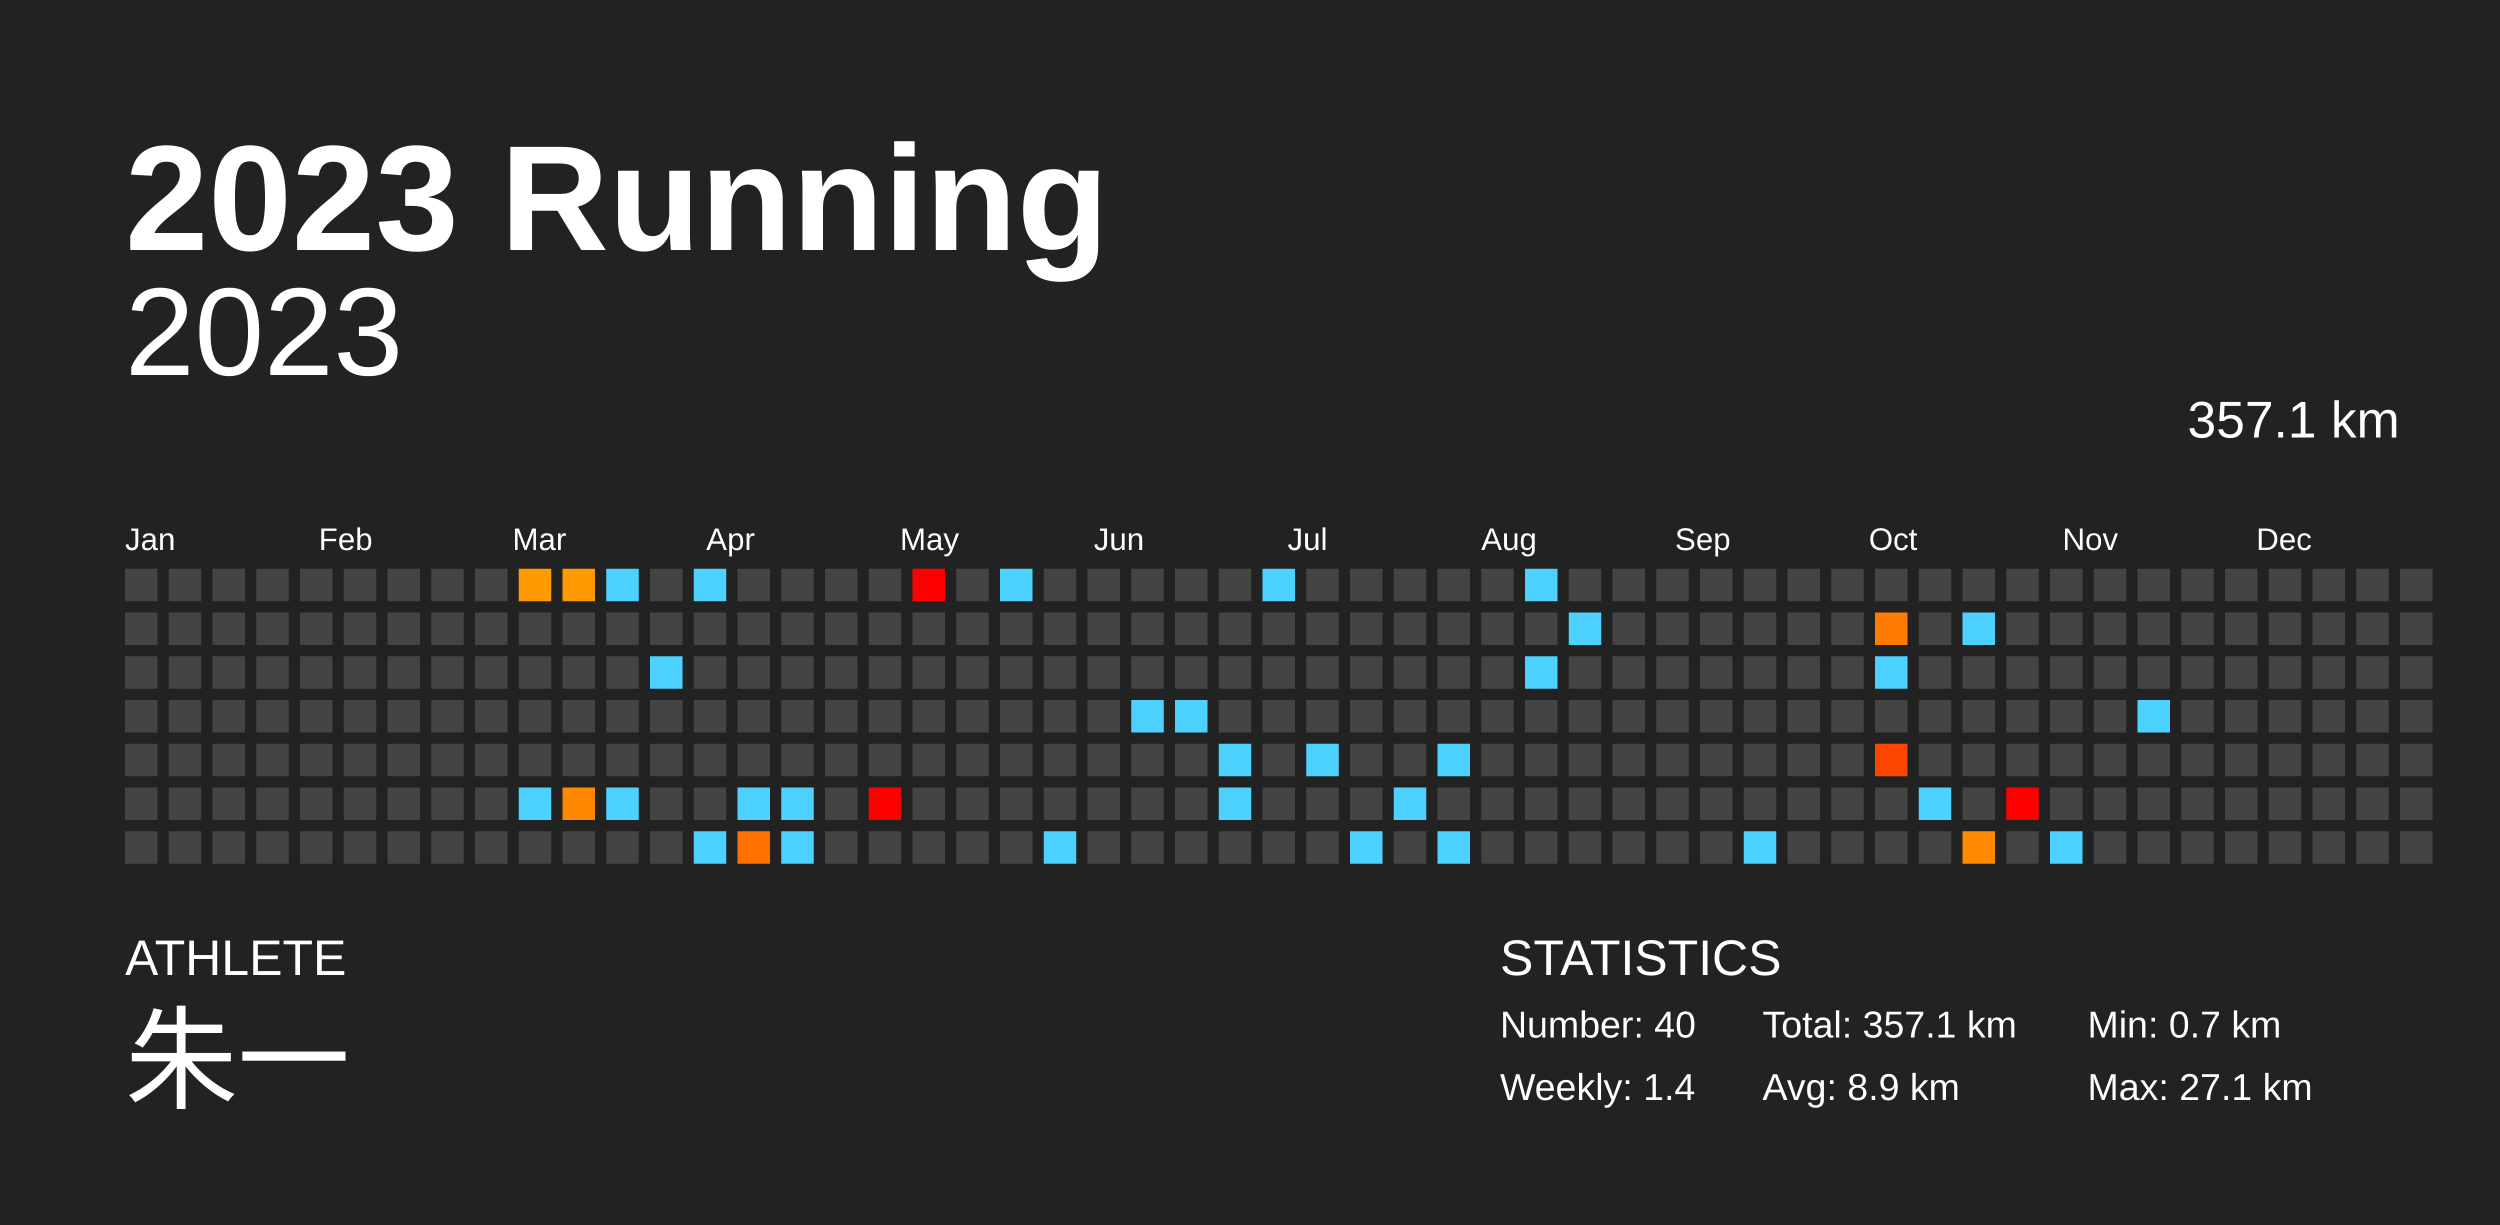
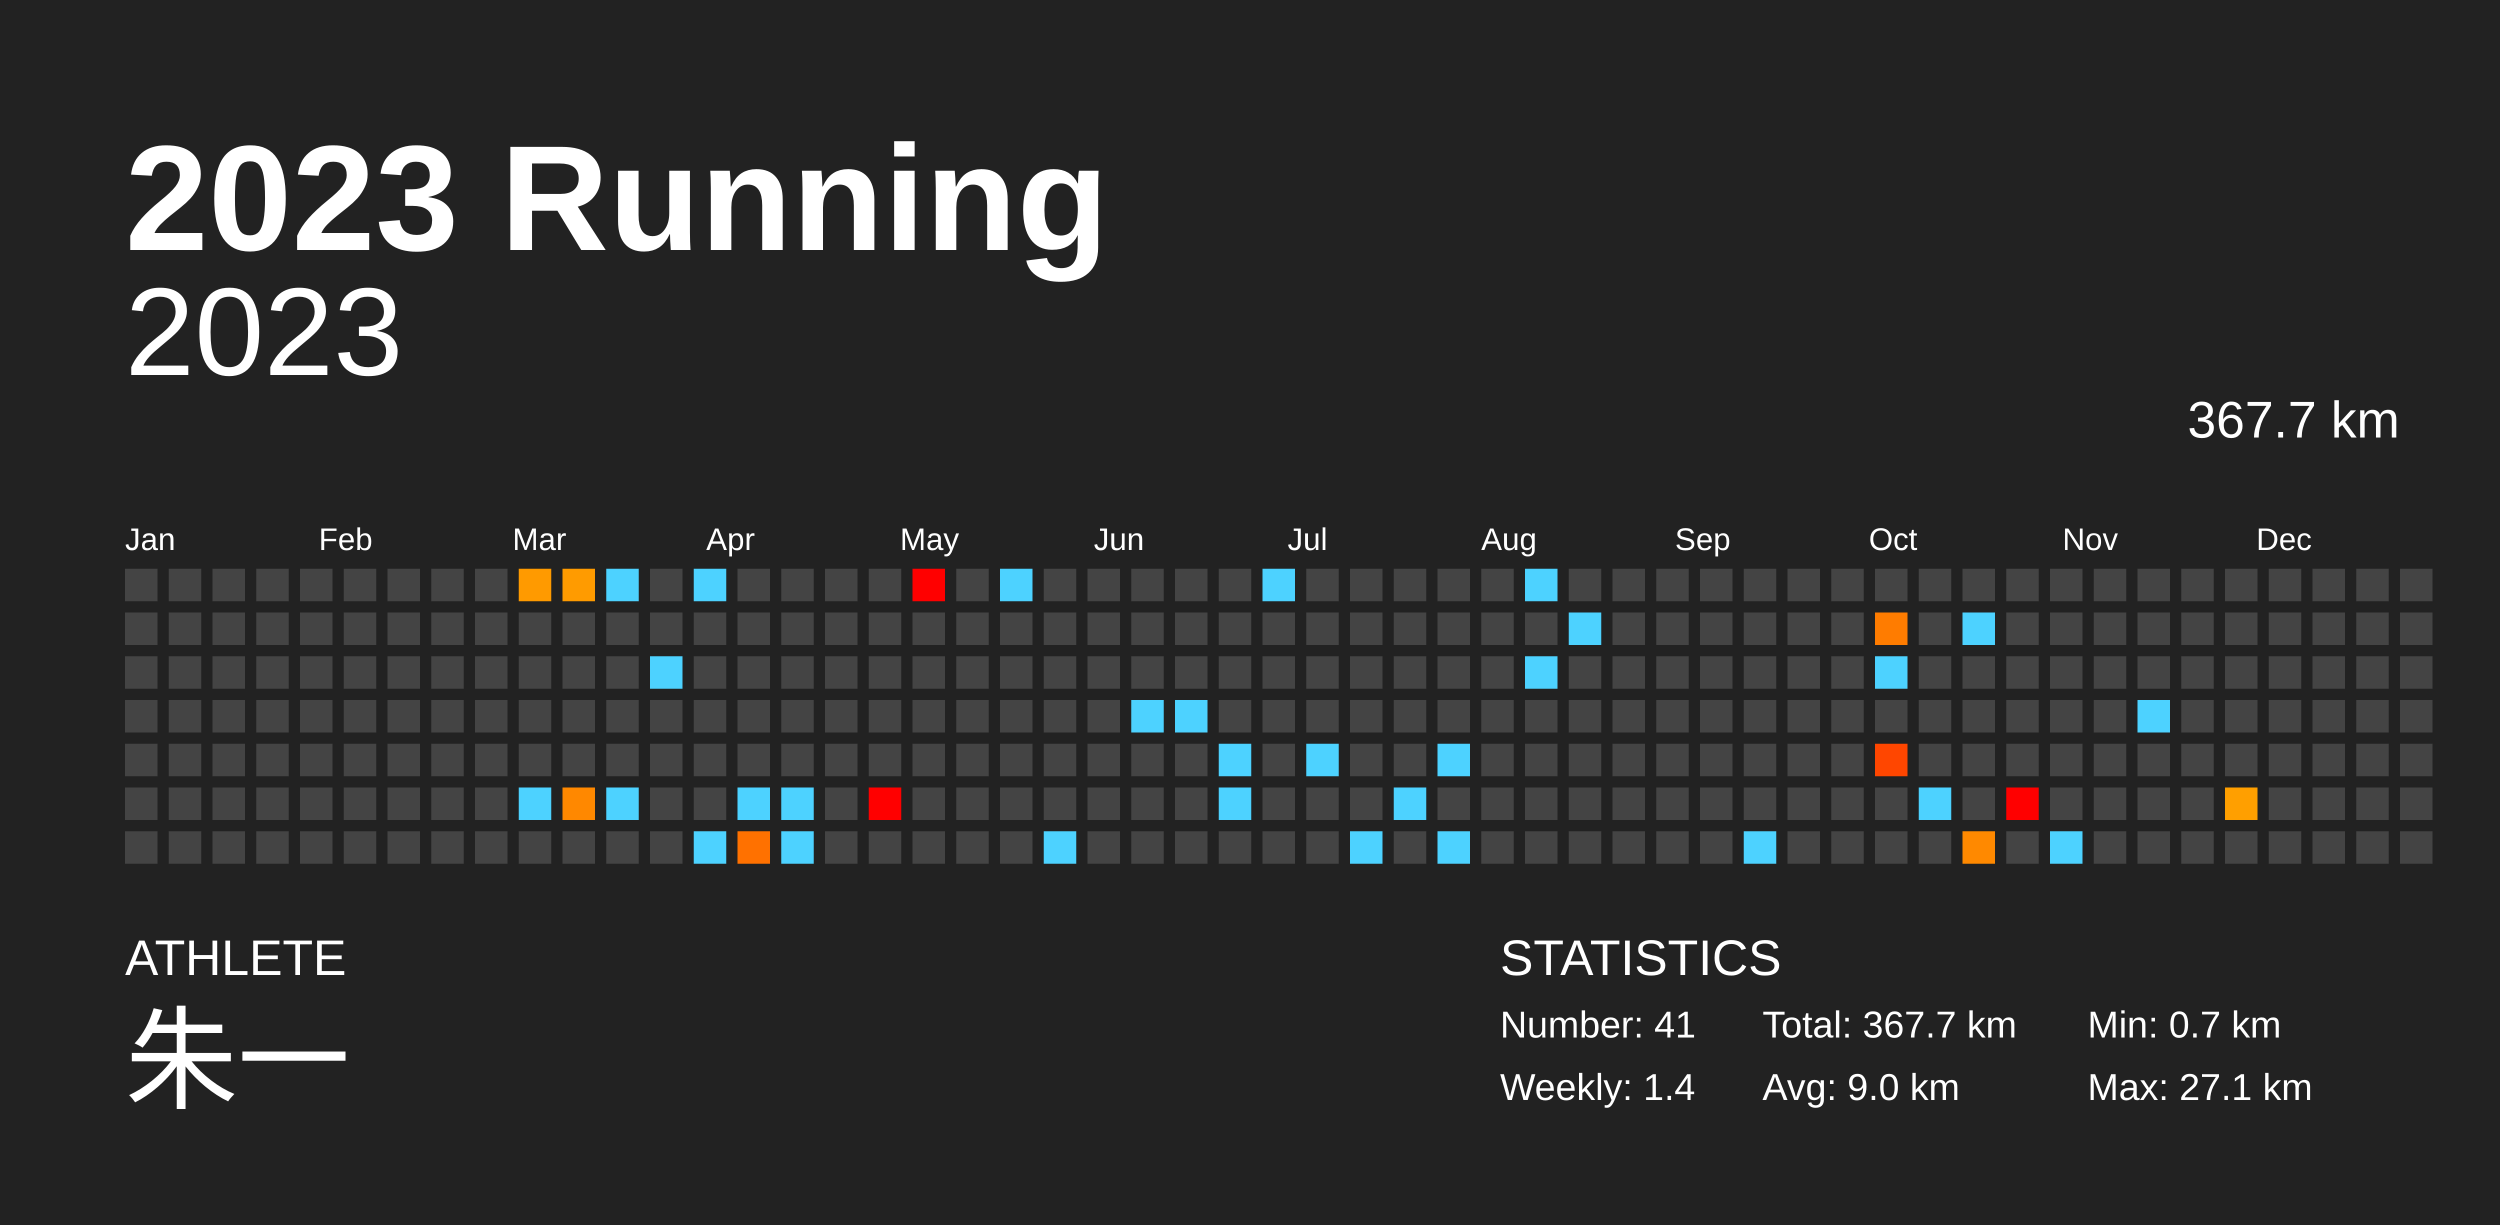
<svg xmlns="http://www.w3.org/2000/svg" baseProfile="full" height="98mm" version="1.1" viewBox="0,0,200,98" width="200mm">
  <defs />
  <rect fill="#222222" height="98" width="200" x="0" y="0" />
  <text fill="#FFFFFF" style="font-size:12px; font-family:Arial; font-weight:bold;" x="10" y="20">2023 Running</text>
  <text fill="#FFFFFF" style="font-size:4px; font-family:Arial" x="10" y="78">ATHLETE</text>
  <text fill="#FFFFFF" style="font-size:9px; font-family:Arial" x="10" y="88">朱一</text>
  <text fill="#FFFFFF" style="font-size:4px; font-family:Arial" x="120" y="78">STATISTICS</text>
-   <text fill="#FFFFFF" style="font-size:3px; font-family:Arial" x="120" y="83">Number: 40</text>
+   <text fill="#FFFFFF" style="font-size:3px; font-family:Arial" x="120" y="83">Number: 41</text>
  <text fill="#FFFFFF" style="font-size:3px; font-family:Arial" x="120" y="88">Weekly: 1.4</text>
-   <text fill="#FFFFFF" style="font-size:3px; font-family:Arial" x="141" y="83">Total: 357.1 km</text>
-   <text fill="#FFFFFF" style="font-size:3px; font-family:Arial" x="141" y="88">Avg: 8.9 km</text>
+   <text fill="#FFFFFF" style="font-size:3px; font-family:Arial" x="141" y="83">Total: 367.7 km</text>
+   <text fill="#FFFFFF" style="font-size:3px; font-family:Arial" x="141" y="88">Avg: 9.0 km</text>
  <text fill="#FFFFFF" style="font-size:3px; font-family:Arial" x="167" y="83">Min: 0.7 km</text>
  <text fill="#FFFFFF" style="font-size:3px; font-family:Arial" x="167" y="88">Max: 27.1 km</text>
  <text alignment-baseline="hanging" fill="#FFFFFF" style="font-size:10.0px; font-family:Arial;" x="10" y="30">2023</text>
-   <text alignment-baseline="hanging" fill="#FFFFFF" style="font-size:4.125px; font-family:Arial;" x="175" y="35">357.1 km</text>
+   <text alignment-baseline="hanging" fill="#FFFFFF" style="font-size:4.125px; font-family:Arial;" x="175" y="35">367.7 km</text>
  <text fill="#FFFFFF" style="font-size:2.5px; font-family:Arial" x="10.0" y="44">Jan</text>
  <text fill="#FFFFFF" style="font-size:2.5px; font-family:Arial" x="25.5" y="44">Feb</text>
  <text fill="#FFFFFF" style="font-size:2.5px; font-family:Arial" x="41.0" y="44">Mar</text>
  <text fill="#FFFFFF" style="font-size:2.5px; font-family:Arial" x="56.5" y="44">Apr</text>
  <text fill="#FFFFFF" style="font-size:2.5px; font-family:Arial" x="72.0" y="44">May</text>
  <text fill="#FFFFFF" style="font-size:2.5px; font-family:Arial" x="87.5" y="44">Jun</text>
  <text fill="#FFFFFF" style="font-size:2.5px; font-family:Arial" x="103.0" y="44">Jul</text>
  <text fill="#FFFFFF" style="font-size:2.5px; font-family:Arial" x="118.5" y="44">Aug</text>
  <text fill="#FFFFFF" style="font-size:2.5px; font-family:Arial" x="134.0" y="44">Sep</text>
  <text fill="#FFFFFF" style="font-size:2.5px; font-family:Arial" x="149.5" y="44">Oct</text>
  <text fill="#FFFFFF" style="font-size:2.5px; font-family:Arial" x="165.0" y="44">Nov</text>
  <text fill="#FFFFFF" style="font-size:2.5px; font-family:Arial" x="180.5" y="44">Dec</text>
  <rect fill="#444444" height="2.6" width="2.6" x="10.0" y="45.5" />
  <rect fill="#444444" height="2.6" width="2.6" x="10.0" y="49.0" />
  <rect fill="#444444" height="2.6" width="2.6" x="10.0" y="52.5" />
  <rect fill="#444444" height="2.6" width="2.6" x="10.0" y="56.0" />
  <rect fill="#444444" height="2.6" width="2.6" x="10.0" y="59.5" />
  <rect fill="#444444" height="2.6" width="2.6" x="10.0" y="63.0" />
  <rect fill="#444444" height="2.6" width="2.6" x="10.0" y="66.5" />
  <rect fill="#444444" height="2.6" width="2.6" x="13.5" y="45.5" />
  <rect fill="#444444" height="2.6" width="2.6" x="13.5" y="49.0" />
  <rect fill="#444444" height="2.6" width="2.6" x="13.5" y="52.5" />
  <rect fill="#444444" height="2.6" width="2.6" x="13.5" y="56.0" />
  <rect fill="#444444" height="2.6" width="2.6" x="13.5" y="59.5" />
  <rect fill="#444444" height="2.6" width="2.6" x="13.5" y="63.0" />
  <rect fill="#444444" height="2.6" width="2.6" x="13.5" y="66.5" />
  <rect fill="#444444" height="2.6" width="2.6" x="17.0" y="45.5" />
  <rect fill="#444444" height="2.6" width="2.6" x="17.0" y="49.0" />
  <rect fill="#444444" height="2.6" width="2.6" x="17.0" y="52.5" />
  <rect fill="#444444" height="2.6" width="2.6" x="17.0" y="56.0" />
  <rect fill="#444444" height="2.6" width="2.6" x="17.0" y="59.5" />
  <rect fill="#444444" height="2.6" width="2.6" x="17.0" y="63.0" />
  <rect fill="#444444" height="2.6" width="2.6" x="17.0" y="66.5" />
  <rect fill="#444444" height="2.6" width="2.6" x="20.5" y="45.5" />
  <rect fill="#444444" height="2.6" width="2.6" x="20.5" y="49.0" />
  <rect fill="#444444" height="2.6" width="2.6" x="20.5" y="52.5" />
  <rect fill="#444444" height="2.6" width="2.6" x="20.5" y="56.0" />
  <rect fill="#444444" height="2.6" width="2.6" x="20.5" y="59.5" />
  <rect fill="#444444" height="2.6" width="2.6" x="20.5" y="63.0" />
  <rect fill="#444444" height="2.6" width="2.6" x="20.5" y="66.5" />
  <rect fill="#444444" height="2.6" width="2.6" x="24.0" y="45.5" />
  <rect fill="#444444" height="2.6" width="2.6" x="24.0" y="49.0" />
  <rect fill="#444444" height="2.6" width="2.6" x="24.0" y="52.5" />
  <rect fill="#444444" height="2.6" width="2.6" x="24.0" y="56.0" />
  <rect fill="#444444" height="2.6" width="2.6" x="24.0" y="59.5" />
  <rect fill="#444444" height="2.6" width="2.6" x="24.0" y="63.0" />
  <rect fill="#444444" height="2.6" width="2.6" x="24.0" y="66.5" />
  <rect fill="#444444" height="2.6" width="2.6" x="27.5" y="45.5" />
  <rect fill="#444444" height="2.6" width="2.6" x="27.5" y="49.0" />
  <rect fill="#444444" height="2.6" width="2.6" x="27.5" y="52.5" />
  <rect fill="#444444" height="2.6" width="2.6" x="27.5" y="56.0" />
  <rect fill="#444444" height="2.6" width="2.6" x="27.5" y="59.5" />
  <rect fill="#444444" height="2.6" width="2.6" x="27.5" y="63.0" />
  <rect fill="#444444" height="2.6" width="2.6" x="27.5" y="66.5" />
  <rect fill="#444444" height="2.6" width="2.6" x="31.0" y="45.5" />
  <rect fill="#444444" height="2.6" width="2.6" x="31.0" y="49.0" />
  <rect fill="#444444" height="2.6" width="2.6" x="31.0" y="52.5" />
  <rect fill="#444444" height="2.6" width="2.6" x="31.0" y="56.0" />
  <rect fill="#444444" height="2.6" width="2.6" x="31.0" y="59.5" />
  <rect fill="#444444" height="2.6" width="2.6" x="31.0" y="63.0" />
  <rect fill="#444444" height="2.6" width="2.6" x="31.0" y="66.5" />
  <rect fill="#444444" height="2.6" width="2.6" x="34.5" y="45.5" />
  <rect fill="#444444" height="2.6" width="2.6" x="34.5" y="49.0" />
  <rect fill="#444444" height="2.6" width="2.6" x="34.5" y="52.5" />
  <rect fill="#444444" height="2.6" width="2.6" x="34.5" y="56.0" />
  <rect fill="#444444" height="2.6" width="2.6" x="34.5" y="59.5" />
  <rect fill="#444444" height="2.6" width="2.6" x="34.5" y="63.0" />
  <rect fill="#444444" height="2.6" width="2.6" x="34.5" y="66.5" />
  <rect fill="#444444" height="2.6" width="2.6" x="38.0" y="45.5" />
  <rect fill="#444444" height="2.6" width="2.6" x="38.0" y="49.0" />
  <rect fill="#444444" height="2.6" width="2.6" x="38.0" y="52.5" />
  <rect fill="#444444" height="2.6" width="2.6" x="38.0" y="56.0" />
  <rect fill="#444444" height="2.6" width="2.6" x="38.0" y="59.5" />
  <rect fill="#444444" height="2.6" width="2.6" x="38.0" y="63.0" />
  <rect fill="#444444" height="2.6" width="2.6" x="38.0" y="66.5" />
  <rect fill="#ff9a00" height="2.6" width="2.6" x="41.5" y="45.5" />
  <rect fill="#444444" height="2.6" width="2.6" x="41.5" y="49.0" />
  <rect fill="#444444" height="2.6" width="2.6" x="41.5" y="52.5" />
  <rect fill="#444444" height="2.6" width="2.6" x="41.5" y="56.0" />
  <rect fill="#444444" height="2.6" width="2.6" x="41.5" y="59.5" />
  <rect fill="#4dd2ff" height="2.6" width="2.6" x="41.5" y="63.0" />
  <rect fill="#444444" height="2.6" width="2.6" x="41.5" y="66.5" />
  <rect fill="#ff9b00" height="2.6" width="2.6" x="45.0" y="45.5" />
  <rect fill="#444444" height="2.6" width="2.6" x="45.0" y="49.0" />
  <rect fill="#444444" height="2.6" width="2.6" x="45.0" y="52.5" />
  <rect fill="#444444" height="2.6" width="2.6" x="45.0" y="56.0" />
  <rect fill="#444444" height="2.6" width="2.6" x="45.0" y="59.5" />
  <rect fill="#ff8800" height="2.6" width="2.6" x="45.0" y="63.0" />
  <rect fill="#444444" height="2.6" width="2.6" x="45.0" y="66.5" />
  <rect fill="#4dd2ff" height="2.6" width="2.6" x="48.5" y="45.5" />
  <rect fill="#444444" height="2.6" width="2.6" x="48.5" y="49.0" />
  <rect fill="#444444" height="2.6" width="2.6" x="48.5" y="52.5" />
  <rect fill="#444444" height="2.6" width="2.6" x="48.5" y="56.0" />
  <rect fill="#444444" height="2.6" width="2.6" x="48.5" y="59.5" />
  <rect fill="#4dd2ff" height="2.6" width="2.6" x="48.5" y="63.0" />
  <rect fill="#444444" height="2.6" width="2.6" x="48.5" y="66.5" />
  <rect fill="#444444" height="2.6" width="2.6" x="52.0" y="45.5" />
  <rect fill="#444444" height="2.6" width="2.6" x="52.0" y="49.0" />
  <rect fill="#4dd2ff" height="2.6" width="2.6" x="52.0" y="52.5" />
  <rect fill="#444444" height="2.6" width="2.6" x="52.0" y="56.0" />
  <rect fill="#444444" height="2.6" width="2.6" x="52.0" y="59.5" />
  <rect fill="#444444" height="2.6" width="2.6" x="52.0" y="63.0" />
  <rect fill="#444444" height="2.6" width="2.6" x="52.0" y="66.5" />
  <rect fill="#4dd2ff" height="2.6" width="2.6" x="55.5" y="45.5" />
  <rect fill="#444444" height="2.6" width="2.6" x="55.5" y="49.0" />
  <rect fill="#444444" height="2.6" width="2.6" x="55.5" y="52.5" />
  <rect fill="#444444" height="2.6" width="2.6" x="55.5" y="56.0" />
  <rect fill="#444444" height="2.6" width="2.6" x="55.5" y="59.5" />
  <rect fill="#444444" height="2.6" width="2.6" x="55.5" y="63.0" />
  <rect fill="#4dd2ff" height="2.6" width="2.6" x="55.5" y="66.5" />
  <rect fill="#444444" height="2.6" width="2.6" x="59.0" y="45.5" />
  <rect fill="#444444" height="2.6" width="2.6" x="59.0" y="49.0" />
  <rect fill="#444444" height="2.6" width="2.6" x="59.0" y="52.5" />
  <rect fill="#444444" height="2.6" width="2.6" x="59.0" y="56.0" />
  <rect fill="#444444" height="2.6" width="2.6" x="59.0" y="59.5" />
  <rect fill="#4dd2ff" height="2.6" width="2.6" x="59.0" y="63.0" />
  <rect fill="#ff7100" height="2.6" width="2.6" x="59.0" y="66.5" />
  <rect fill="#444444" height="2.6" width="2.6" x="62.5" y="45.5" />
  <rect fill="#444444" height="2.6" width="2.6" x="62.5" y="49.0" />
  <rect fill="#444444" height="2.6" width="2.6" x="62.5" y="52.5" />
  <rect fill="#444444" height="2.6" width="2.6" x="62.5" y="56.0" />
  <rect fill="#444444" height="2.6" width="2.6" x="62.5" y="59.5" />
  <rect fill="#4dd2ff" height="2.6" width="2.6" x="62.5" y="63.0" />
  <rect fill="#4dd2ff" height="2.6" width="2.6" x="62.5" y="66.5" />
  <rect fill="#444444" height="2.6" width="2.6" x="66.0" y="45.5" />
  <rect fill="#444444" height="2.6" width="2.6" x="66.0" y="49.0" />
  <rect fill="#444444" height="2.6" width="2.6" x="66.0" y="52.5" />
  <rect fill="#444444" height="2.6" width="2.6" x="66.0" y="56.0" />
  <rect fill="#444444" height="2.6" width="2.6" x="66.0" y="59.5" />
  <rect fill="#444444" height="2.6" width="2.6" x="66.0" y="63.0" />
  <rect fill="#444444" height="2.6" width="2.6" x="66.0" y="66.5" />
  <rect fill="#444444" height="2.6" width="2.6" x="69.5" y="45.5" />
  <rect fill="#444444" height="2.6" width="2.6" x="69.5" y="49.0" />
  <rect fill="#444444" height="2.6" width="2.6" x="69.5" y="52.5" />
  <rect fill="#444444" height="2.6" width="2.6" x="69.5" y="56.0" />
  <rect fill="#444444" height="2.6" width="2.6" x="69.5" y="59.5" />
  <rect fill="red" height="2.6" width="2.6" x="69.5" y="63.0" />
  <rect fill="#444444" height="2.6" width="2.6" x="69.5" y="66.5" />
  <rect fill="red" height="2.6" width="2.6" x="73.0" y="45.5" />
  <rect fill="#444444" height="2.6" width="2.6" x="73.0" y="49.0" />
  <rect fill="#444444" height="2.6" width="2.6" x="73.0" y="52.5" />
  <rect fill="#444444" height="2.6" width="2.6" x="73.0" y="56.0" />
  <rect fill="#444444" height="2.6" width="2.6" x="73.0" y="59.5" />
  <rect fill="#444444" height="2.6" width="2.6" x="73.0" y="63.0" />
  <rect fill="#444444" height="2.6" width="2.6" x="73.0" y="66.5" />
  <rect fill="#444444" height="2.6" width="2.6" x="76.5" y="45.5" />
  <rect fill="#444444" height="2.6" width="2.6" x="76.5" y="49.0" />
  <rect fill="#444444" height="2.6" width="2.6" x="76.5" y="52.5" />
  <rect fill="#444444" height="2.6" width="2.6" x="76.5" y="56.0" />
  <rect fill="#444444" height="2.6" width="2.6" x="76.5" y="59.5" />
  <rect fill="#444444" height="2.6" width="2.6" x="76.5" y="63.0" />
  <rect fill="#444444" height="2.6" width="2.6" x="76.5" y="66.5" />
  <rect fill="#4dd2ff" height="2.6" width="2.6" x="80.0" y="45.5" />
  <rect fill="#444444" height="2.6" width="2.6" x="80.0" y="49.0" />
  <rect fill="#444444" height="2.6" width="2.6" x="80.0" y="52.5" />
  <rect fill="#444444" height="2.6" width="2.6" x="80.0" y="56.0" />
  <rect fill="#444444" height="2.6" width="2.6" x="80.0" y="59.5" />
  <rect fill="#444444" height="2.6" width="2.6" x="80.0" y="63.0" />
  <rect fill="#444444" height="2.6" width="2.6" x="80.0" y="66.5" />
  <rect fill="#444444" height="2.6" width="2.6" x="83.5" y="45.5" />
  <rect fill="#444444" height="2.6" width="2.6" x="83.5" y="49.0" />
  <rect fill="#444444" height="2.6" width="2.6" x="83.5" y="52.5" />
  <rect fill="#444444" height="2.6" width="2.6" x="83.5" y="56.0" />
  <rect fill="#444444" height="2.6" width="2.6" x="83.5" y="59.5" />
  <rect fill="#444444" height="2.6" width="2.6" x="83.5" y="63.0" />
  <rect fill="#4dd2ff" height="2.6" width="2.6" x="83.5" y="66.5" />
  <rect fill="#444444" height="2.6" width="2.6" x="87.0" y="45.5" />
  <rect fill="#444444" height="2.6" width="2.6" x="87.0" y="49.0" />
  <rect fill="#444444" height="2.6" width="2.6" x="87.0" y="52.5" />
  <rect fill="#444444" height="2.6" width="2.6" x="87.0" y="56.0" />
  <rect fill="#444444" height="2.6" width="2.6" x="87.0" y="59.5" />
  <rect fill="#444444" height="2.6" width="2.6" x="87.0" y="63.0" />
  <rect fill="#444444" height="2.6" width="2.6" x="87.0" y="66.5" />
  <rect fill="#444444" height="2.6" width="2.6" x="90.5" y="45.5" />
  <rect fill="#444444" height="2.6" width="2.6" x="90.5" y="49.0" />
  <rect fill="#444444" height="2.6" width="2.6" x="90.5" y="52.5" />
  <rect fill="#4dd2ff" height="2.6" width="2.6" x="90.5" y="56.0" />
  <rect fill="#444444" height="2.6" width="2.6" x="90.5" y="59.5" />
  <rect fill="#444444" height="2.6" width="2.6" x="90.5" y="63.0" />
  <rect fill="#444444" height="2.6" width="2.6" x="90.5" y="66.5" />
  <rect fill="#444444" height="2.6" width="2.6" x="94.0" y="45.5" />
  <rect fill="#444444" height="2.6" width="2.6" x="94.0" y="49.0" />
  <rect fill="#444444" height="2.6" width="2.6" x="94.0" y="52.5" />
  <rect fill="#4dd2ff" height="2.6" width="2.6" x="94.0" y="56.0" />
  <rect fill="#444444" height="2.6" width="2.6" x="94.0" y="59.5" />
  <rect fill="#444444" height="2.6" width="2.6" x="94.0" y="63.0" />
  <rect fill="#444444" height="2.6" width="2.6" x="94.0" y="66.5" />
  <rect fill="#444444" height="2.6" width="2.6" x="97.5" y="45.5" />
  <rect fill="#444444" height="2.6" width="2.6" x="97.5" y="49.0" />
  <rect fill="#444444" height="2.6" width="2.6" x="97.5" y="52.5" />
  <rect fill="#444444" height="2.6" width="2.6" x="97.5" y="56.0" />
  <rect fill="#4dd2ff" height="2.6" width="2.6" x="97.5" y="59.5" />
  <rect fill="#4dd2ff" height="2.6" width="2.6" x="97.5" y="63.0" />
  <rect fill="#444444" height="2.6" width="2.6" x="97.5" y="66.5" />
  <rect fill="#4dd2ff" height="2.6" width="2.6" x="101.0" y="45.5" />
  <rect fill="#444444" height="2.6" width="2.6" x="101.0" y="49.0" />
  <rect fill="#444444" height="2.6" width="2.6" x="101.0" y="52.5" />
  <rect fill="#444444" height="2.6" width="2.6" x="101.0" y="56.0" />
  <rect fill="#444444" height="2.6" width="2.6" x="101.0" y="59.5" />
  <rect fill="#444444" height="2.6" width="2.6" x="101.0" y="63.0" />
  <rect fill="#444444" height="2.6" width="2.6" x="101.0" y="66.5" />
  <rect fill="#444444" height="2.6" width="2.6" x="104.5" y="45.5" />
  <rect fill="#444444" height="2.6" width="2.6" x="104.5" y="49.0" />
  <rect fill="#444444" height="2.6" width="2.6" x="104.5" y="52.5" />
  <rect fill="#444444" height="2.6" width="2.6" x="104.5" y="56.0" />
  <rect fill="#4dd2ff" height="2.6" width="2.6" x="104.5" y="59.5" />
  <rect fill="#444444" height="2.6" width="2.6" x="104.5" y="63.0" />
  <rect fill="#444444" height="2.6" width="2.6" x="104.5" y="66.5" />
  <rect fill="#444444" height="2.6" width="2.6" x="108.0" y="45.5" />
  <rect fill="#444444" height="2.6" width="2.6" x="108.0" y="49.0" />
  <rect fill="#444444" height="2.6" width="2.6" x="108.0" y="52.5" />
  <rect fill="#444444" height="2.6" width="2.6" x="108.0" y="56.0" />
  <rect fill="#444444" height="2.6" width="2.6" x="108.0" y="59.5" />
  <rect fill="#444444" height="2.6" width="2.6" x="108.0" y="63.0" />
  <rect fill="#4dd2ff" height="2.6" width="2.6" x="108.0" y="66.5" />
  <rect fill="#444444" height="2.6" width="2.6" x="111.5" y="45.5" />
  <rect fill="#444444" height="2.6" width="2.6" x="111.5" y="49.0" />
  <rect fill="#444444" height="2.6" width="2.6" x="111.5" y="52.5" />
  <rect fill="#444444" height="2.6" width="2.6" x="111.5" y="56.0" />
  <rect fill="#444444" height="2.6" width="2.6" x="111.5" y="59.5" />
  <rect fill="#4dd2ff" height="2.6" width="2.6" x="111.5" y="63.0" />
  <rect fill="#444444" height="2.6" width="2.6" x="111.5" y="66.5" />
  <rect fill="#444444" height="2.6" width="2.6" x="115.0" y="45.5" />
  <rect fill="#444444" height="2.6" width="2.6" x="115.0" y="49.0" />
  <rect fill="#444444" height="2.6" width="2.6" x="115.0" y="52.5" />
  <rect fill="#444444" height="2.6" width="2.6" x="115.0" y="56.0" />
  <rect fill="#4dd2ff" height="2.6" width="2.6" x="115.0" y="59.5" />
  <rect fill="#444444" height="2.6" width="2.6" x="115.0" y="63.0" />
  <rect fill="#4dd2ff" height="2.6" width="2.6" x="115.0" y="66.5" />
  <rect fill="#444444" height="2.6" width="2.6" x="118.5" y="45.5" />
  <rect fill="#444444" height="2.6" width="2.6" x="118.5" y="49.0" />
  <rect fill="#444444" height="2.6" width="2.6" x="118.5" y="52.5" />
  <rect fill="#444444" height="2.6" width="2.6" x="118.5" y="56.0" />
  <rect fill="#444444" height="2.6" width="2.6" x="118.5" y="59.5" />
  <rect fill="#444444" height="2.6" width="2.6" x="118.5" y="63.0" />
  <rect fill="#444444" height="2.6" width="2.6" x="118.5" y="66.5" />
  <rect fill="#4dd2ff" height="2.6" width="2.6" x="122.0" y="45.5" />
  <rect fill="#444444" height="2.6" width="2.6" x="122.0" y="49.0" />
  <rect fill="#4dd2ff" height="2.6" width="2.6" x="122.0" y="52.5" />
  <rect fill="#444444" height="2.6" width="2.6" x="122.0" y="56.0" />
  <rect fill="#444444" height="2.6" width="2.6" x="122.0" y="59.5" />
  <rect fill="#444444" height="2.6" width="2.6" x="122.0" y="63.0" />
  <rect fill="#444444" height="2.6" width="2.6" x="122.0" y="66.5" />
  <rect fill="#444444" height="2.6" width="2.6" x="125.5" y="45.5" />
  <rect fill="#4dd2ff" height="2.6" width="2.6" x="125.5" y="49.0" />
  <rect fill="#444444" height="2.6" width="2.6" x="125.5" y="52.5" />
  <rect fill="#444444" height="2.6" width="2.6" x="125.5" y="56.0" />
  <rect fill="#444444" height="2.6" width="2.6" x="125.5" y="59.5" />
  <rect fill="#444444" height="2.6" width="2.6" x="125.5" y="63.0" />
  <rect fill="#444444" height="2.6" width="2.6" x="125.5" y="66.5" />
  <rect fill="#444444" height="2.6" width="2.6" x="129.0" y="45.5" />
  <rect fill="#444444" height="2.6" width="2.6" x="129.0" y="49.0" />
  <rect fill="#444444" height="2.6" width="2.6" x="129.0" y="52.5" />
  <rect fill="#444444" height="2.6" width="2.6" x="129.0" y="56.0" />
  <rect fill="#444444" height="2.6" width="2.6" x="129.0" y="59.5" />
  <rect fill="#444444" height="2.6" width="2.6" x="129.0" y="63.0" />
  <rect fill="#444444" height="2.6" width="2.6" x="129.0" y="66.5" />
  <rect fill="#444444" height="2.6" width="2.6" x="132.5" y="45.5" />
  <rect fill="#444444" height="2.6" width="2.6" x="132.5" y="49.0" />
  <rect fill="#444444" height="2.6" width="2.6" x="132.5" y="52.5" />
  <rect fill="#444444" height="2.6" width="2.6" x="132.5" y="56.0" />
  <rect fill="#444444" height="2.6" width="2.6" x="132.5" y="59.5" />
  <rect fill="#444444" height="2.6" width="2.6" x="132.5" y="63.0" />
  <rect fill="#444444" height="2.6" width="2.6" x="132.5" y="66.5" />
  <rect fill="#444444" height="2.6" width="2.6" x="136.0" y="45.5" />
  <rect fill="#444444" height="2.6" width="2.6" x="136.0" y="49.0" />
  <rect fill="#444444" height="2.6" width="2.6" x="136.0" y="52.5" />
  <rect fill="#444444" height="2.6" width="2.6" x="136.0" y="56.0" />
  <rect fill="#444444" height="2.6" width="2.6" x="136.0" y="59.5" />
  <rect fill="#444444" height="2.6" width="2.6" x="136.0" y="63.0" />
  <rect fill="#444444" height="2.6" width="2.6" x="136.0" y="66.5" />
  <rect fill="#444444" height="2.6" width="2.6" x="139.5" y="45.5" />
  <rect fill="#444444" height="2.6" width="2.6" x="139.5" y="49.0" />
  <rect fill="#444444" height="2.6" width="2.6" x="139.5" y="52.5" />
  <rect fill="#444444" height="2.6" width="2.6" x="139.5" y="56.0" />
  <rect fill="#444444" height="2.6" width="2.6" x="139.5" y="59.5" />
  <rect fill="#444444" height="2.6" width="2.6" x="139.5" y="63.0" />
  <rect fill="#4dd2ff" height="2.6" width="2.6" x="139.5" y="66.5" />
  <rect fill="#444444" height="2.6" width="2.6" x="143.0" y="45.5" />
  <rect fill="#444444" height="2.6" width="2.6" x="143.0" y="49.0" />
  <rect fill="#444444" height="2.6" width="2.6" x="143.0" y="52.5" />
  <rect fill="#444444" height="2.6" width="2.6" x="143.0" y="56.0" />
  <rect fill="#444444" height="2.6" width="2.6" x="143.0" y="59.5" />
  <rect fill="#444444" height="2.6" width="2.6" x="143.0" y="63.0" />
  <rect fill="#444444" height="2.6" width="2.6" x="143.0" y="66.5" />
  <rect fill="#444444" height="2.6" width="2.6" x="146.5" y="45.5" />
  <rect fill="#444444" height="2.6" width="2.6" x="146.5" y="49.0" />
  <rect fill="#444444" height="2.6" width="2.6" x="146.5" y="52.5" />
  <rect fill="#444444" height="2.6" width="2.6" x="146.5" y="56.0" />
  <rect fill="#444444" height="2.6" width="2.6" x="146.5" y="59.5" />
  <rect fill="#444444" height="2.6" width="2.6" x="146.5" y="63.0" />
  <rect fill="#444444" height="2.6" width="2.6" x="146.5" y="66.5" />
  <rect fill="#444444" height="2.6" width="2.6" x="150.0" y="45.5" />
  <rect fill="#ff7c00" height="2.6" width="2.6" x="150.0" y="49.0" />
  <rect fill="#4dd2ff" height="2.6" width="2.6" x="150.0" y="52.5" />
  <rect fill="#444444" height="2.6" width="2.6" x="150.0" y="56.0" />
  <rect fill="#ff4600" height="2.6" width="2.6" x="150.0" y="59.5" />
  <rect fill="#444444" height="2.6" width="2.6" x="150.0" y="63.0" />
  <rect fill="#444444" height="2.6" width="2.6" x="150.0" y="66.5" />
  <rect fill="#444444" height="2.6" width="2.6" x="153.5" y="45.5" />
  <rect fill="#444444" height="2.6" width="2.6" x="153.5" y="49.0" />
  <rect fill="#444444" height="2.6" width="2.6" x="153.5" y="52.5" />
  <rect fill="#444444" height="2.6" width="2.6" x="153.5" y="56.0" />
  <rect fill="#444444" height="2.6" width="2.6" x="153.5" y="59.5" />
  <rect fill="#4dd2ff" height="2.6" width="2.6" x="153.5" y="63.0" />
  <rect fill="#444444" height="2.6" width="2.6" x="153.5" y="66.5" />
  <rect fill="#444444" height="2.6" width="2.6" x="157.0" y="45.5" />
  <rect fill="#4dd2ff" height="2.6" width="2.6" x="157.0" y="49.0" />
  <rect fill="#444444" height="2.6" width="2.6" x="157.0" y="52.5" />
  <rect fill="#444444" height="2.6" width="2.6" x="157.0" y="56.0" />
  <rect fill="#444444" height="2.6" width="2.6" x="157.0" y="59.5" />
  <rect fill="#444444" height="2.6" width="2.6" x="157.0" y="63.0" />
  <rect fill="#ff8900" height="2.6" width="2.6" x="157.0" y="66.5" />
  <rect fill="#444444" height="2.6" width="2.6" x="160.5" y="45.5" />
  <rect fill="#444444" height="2.6" width="2.6" x="160.5" y="49.0" />
  <rect fill="#444444" height="2.6" width="2.6" x="160.5" y="52.5" />
  <rect fill="#444444" height="2.6" width="2.6" x="160.5" y="56.0" />
  <rect fill="#444444" height="2.6" width="2.6" x="160.5" y="59.5" />
  <rect fill="red" height="2.6" width="2.6" x="160.5" y="63.0" />
  <rect fill="#444444" height="2.6" width="2.6" x="160.5" y="66.5" />
  <rect fill="#444444" height="2.6" width="2.6" x="164.0" y="45.5" />
  <rect fill="#444444" height="2.6" width="2.6" x="164.0" y="49.0" />
  <rect fill="#444444" height="2.6" width="2.6" x="164.0" y="52.5" />
  <rect fill="#444444" height="2.6" width="2.6" x="164.0" y="56.0" />
  <rect fill="#444444" height="2.6" width="2.6" x="164.0" y="59.5" />
  <rect fill="#444444" height="2.6" width="2.6" x="164.0" y="63.0" />
  <rect fill="#4dd2ff" height="2.6" width="2.6" x="164.0" y="66.5" />
  <rect fill="#444444" height="2.6" width="2.6" x="167.5" y="45.5" />
  <rect fill="#444444" height="2.6" width="2.6" x="167.5" y="49.0" />
  <rect fill="#444444" height="2.6" width="2.6" x="167.5" y="52.5" />
  <rect fill="#444444" height="2.6" width="2.6" x="167.5" y="56.0" />
  <rect fill="#444444" height="2.6" width="2.6" x="167.5" y="59.5" />
  <rect fill="#444444" height="2.6" width="2.6" x="167.5" y="63.0" />
  <rect fill="#444444" height="2.6" width="2.6" x="167.5" y="66.5" />
  <rect fill="#444444" height="2.6" width="2.6" x="171.0" y="45.5" />
  <rect fill="#444444" height="2.6" width="2.6" x="171.0" y="49.0" />
  <rect fill="#444444" height="2.6" width="2.6" x="171.0" y="52.5" />
  <rect fill="#4dd2ff" height="2.6" width="2.6" x="171.0" y="56.0" />
  <rect fill="#444444" height="2.6" width="2.6" x="171.0" y="59.5" />
  <rect fill="#444444" height="2.6" width="2.6" x="171.0" y="63.0" />
  <rect fill="#444444" height="2.6" width="2.6" x="171.0" y="66.5" />
  <rect fill="#444444" height="2.6" width="2.6" x="174.5" y="45.5" />
  <rect fill="#444444" height="2.6" width="2.6" x="174.5" y="49.0" />
  <rect fill="#444444" height="2.6" width="2.6" x="174.5" y="52.5" />
  <rect fill="#444444" height="2.6" width="2.6" x="174.5" y="56.0" />
  <rect fill="#444444" height="2.6" width="2.6" x="174.5" y="59.5" />
  <rect fill="#444444" height="2.6" width="2.6" x="174.5" y="63.0" />
  <rect fill="#444444" height="2.6" width="2.6" x="174.5" y="66.5" />
  <rect fill="#444444" height="2.6" width="2.6" x="178.0" y="45.5" />
  <rect fill="#444444" height="2.6" width="2.6" x="178.0" y="49.0" />
  <rect fill="#444444" height="2.6" width="2.6" x="178.0" y="52.5" />
  <rect fill="#444444" height="2.6" width="2.6" x="178.0" y="56.0" />
  <rect fill="#444444" height="2.6" width="2.6" x="178.0" y="59.5" />
-   <rect fill="#444444" height="2.6" width="2.6" x="178.0" y="63.0" />
+   <rect fill="#ff9f00" height="2.6" width="2.6" x="178.0" y="63.0" />
  <rect fill="#444444" height="2.6" width="2.6" x="178.0" y="66.5" />
  <rect fill="#444444" height="2.6" width="2.6" x="181.5" y="45.5" />
  <rect fill="#444444" height="2.6" width="2.6" x="181.5" y="49.0" />
  <rect fill="#444444" height="2.6" width="2.6" x="181.5" y="52.5" />
  <rect fill="#444444" height="2.6" width="2.6" x="181.5" y="56.0" />
  <rect fill="#444444" height="2.6" width="2.6" x="181.5" y="59.5" />
  <rect fill="#444444" height="2.6" width="2.6" x="181.5" y="63.0" />
  <rect fill="#444444" height="2.6" width="2.6" x="181.5" y="66.5" />
  <rect fill="#444444" height="2.6" width="2.6" x="185.0" y="45.5" />
  <rect fill="#444444" height="2.6" width="2.6" x="185.0" y="49.0" />
  <rect fill="#444444" height="2.6" width="2.6" x="185.0" y="52.5" />
  <rect fill="#444444" height="2.6" width="2.6" x="185.0" y="56.0" />
  <rect fill="#444444" height="2.6" width="2.6" x="185.0" y="59.5" />
  <rect fill="#444444" height="2.6" width="2.6" x="185.0" y="63.0" />
  <rect fill="#444444" height="2.6" width="2.6" x="185.0" y="66.5" />
  <rect fill="#444444" height="2.6" width="2.6" x="188.5" y="45.5" />
  <rect fill="#444444" height="2.6" width="2.6" x="188.5" y="49.0" />
  <rect fill="#444444" height="2.6" width="2.6" x="188.5" y="52.5" />
  <rect fill="#444444" height="2.6" width="2.6" x="188.5" y="56.0" />
  <rect fill="#444444" height="2.6" width="2.6" x="188.5" y="59.5" />
  <rect fill="#444444" height="2.6" width="2.6" x="188.5" y="63.0" />
  <rect fill="#444444" height="2.6" width="2.6" x="188.5" y="66.5" />
  <rect fill="#444444" height="2.6" width="2.6" x="192.0" y="45.5" />
  <rect fill="#444444" height="2.6" width="2.6" x="192.0" y="49.0" />
  <rect fill="#444444" height="2.6" width="2.6" x="192.0" y="52.5" />
  <rect fill="#444444" height="2.6" width="2.6" x="192.0" y="56.0" />
  <rect fill="#444444" height="2.6" width="2.6" x="192.0" y="59.5" />
  <rect fill="#444444" height="2.6" width="2.6" x="192.0" y="63.0" />
  <rect fill="#444444" height="2.6" width="2.6" x="192.0" y="66.5" />
</svg>
